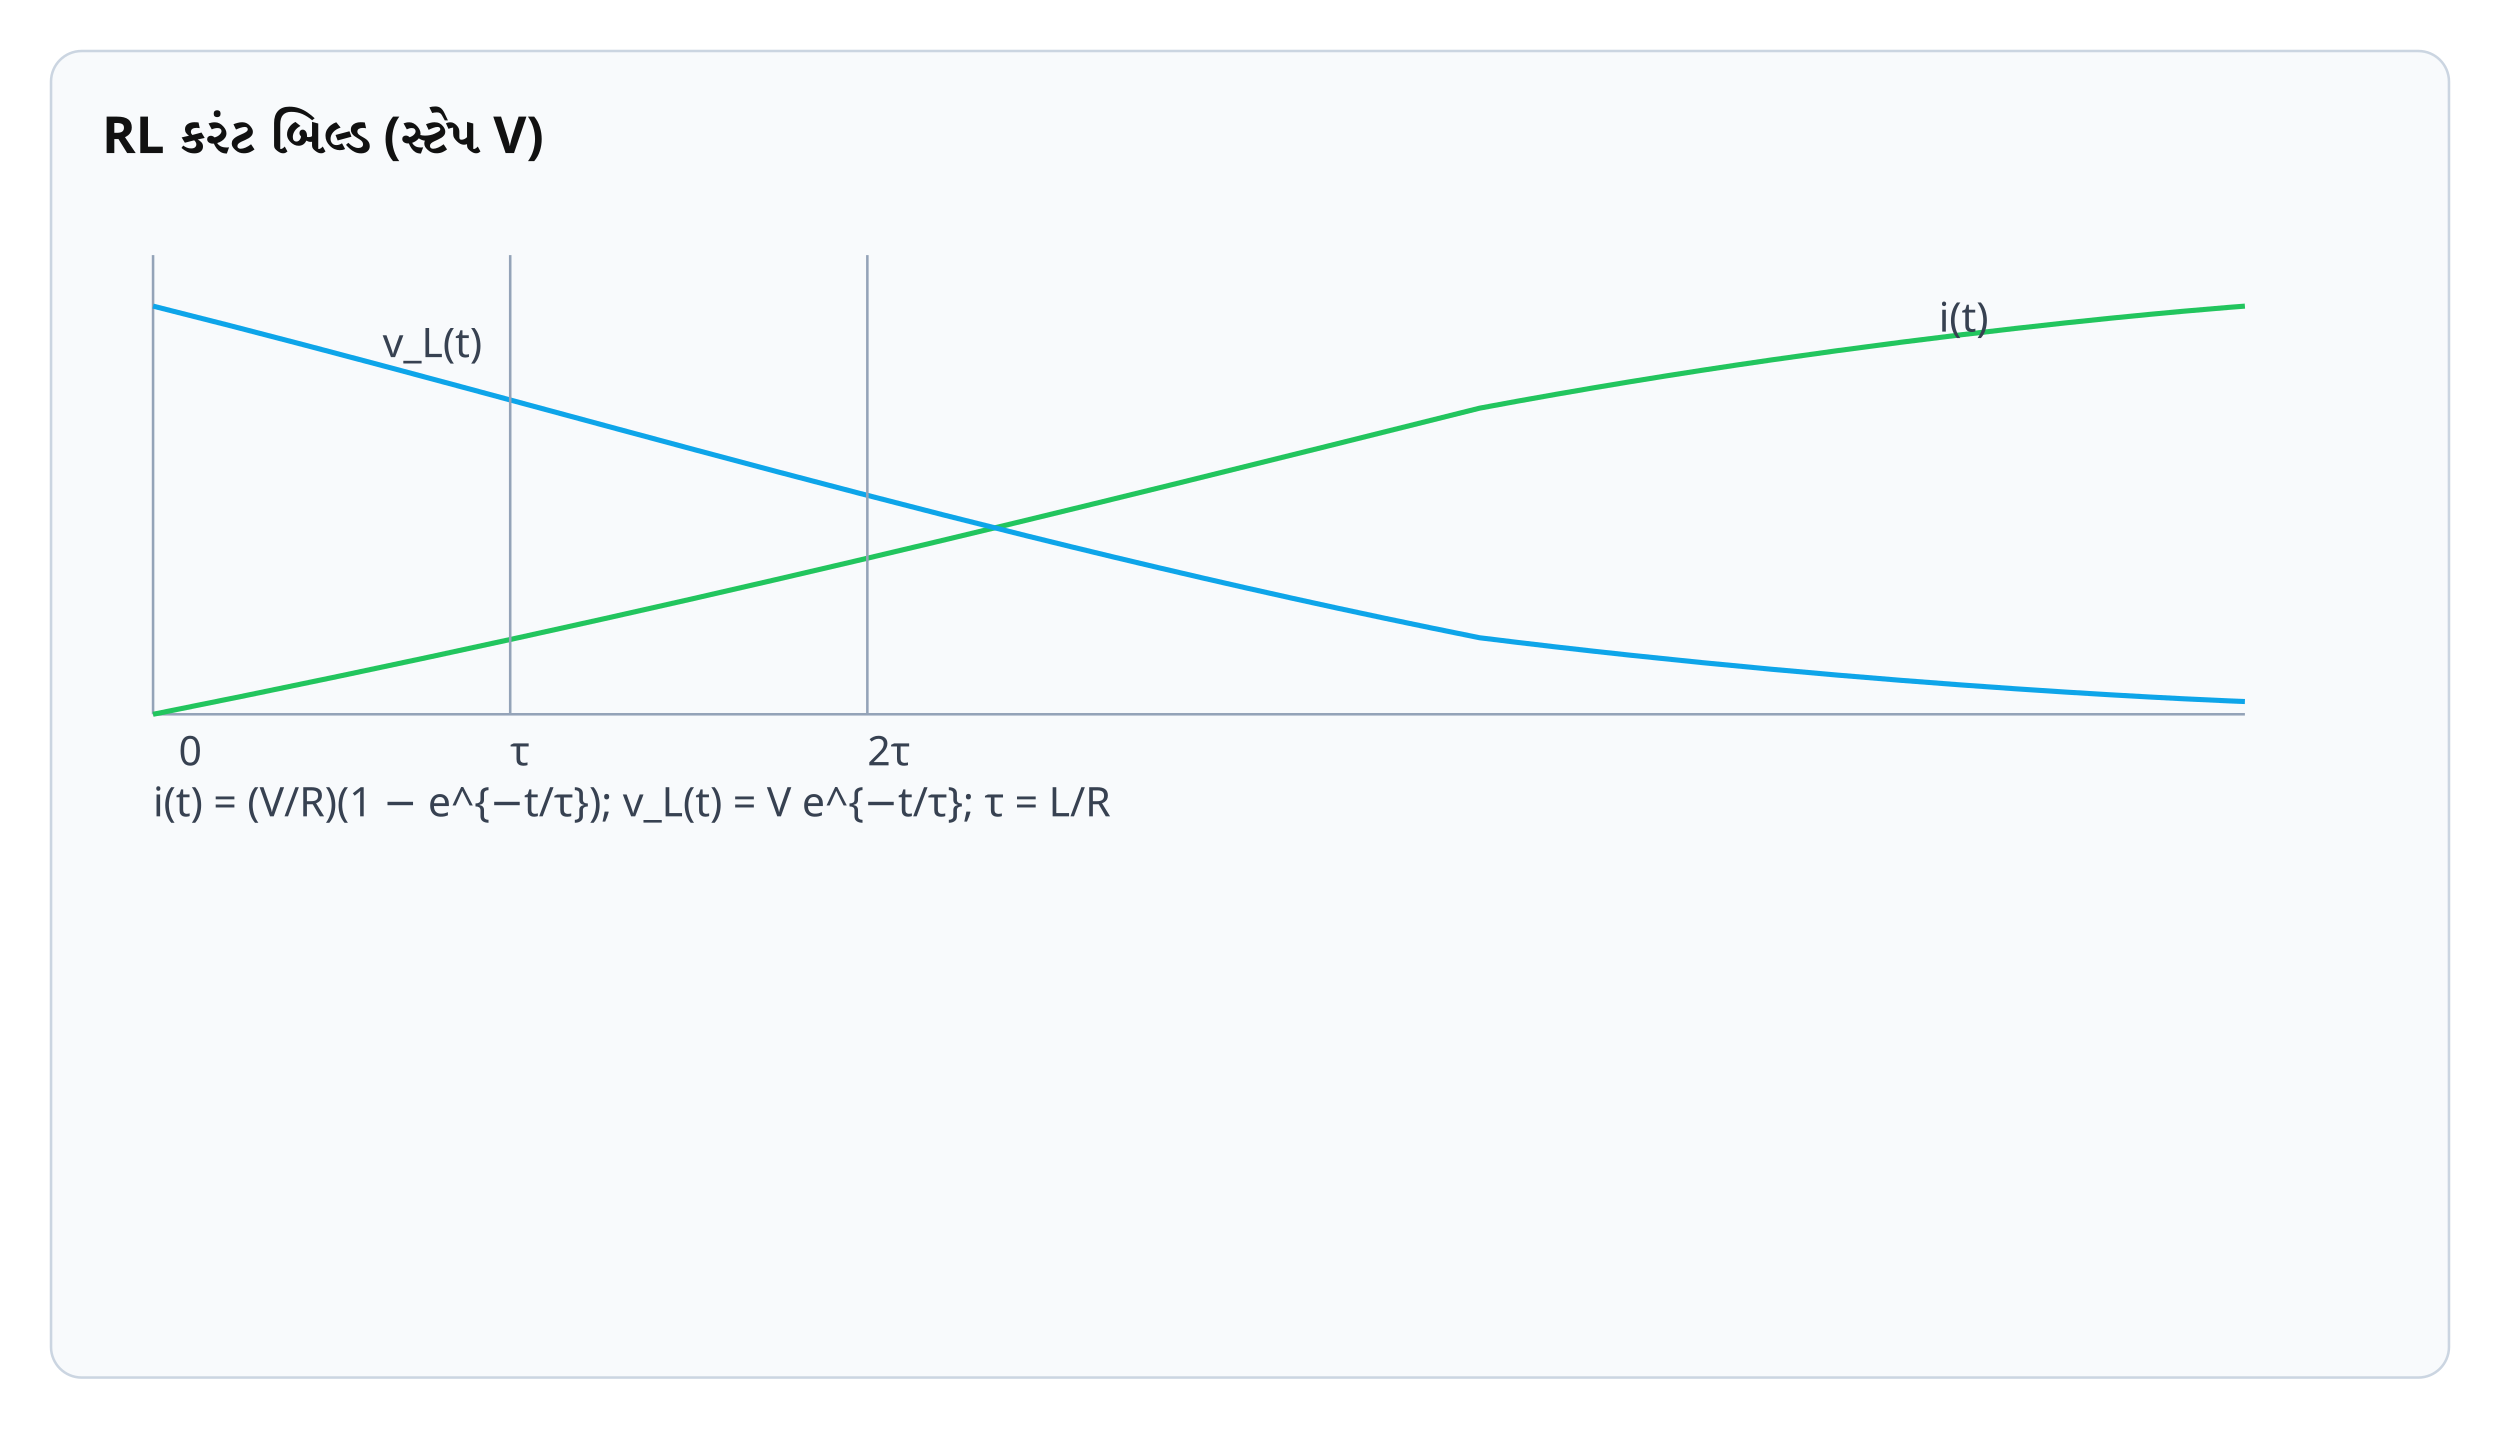
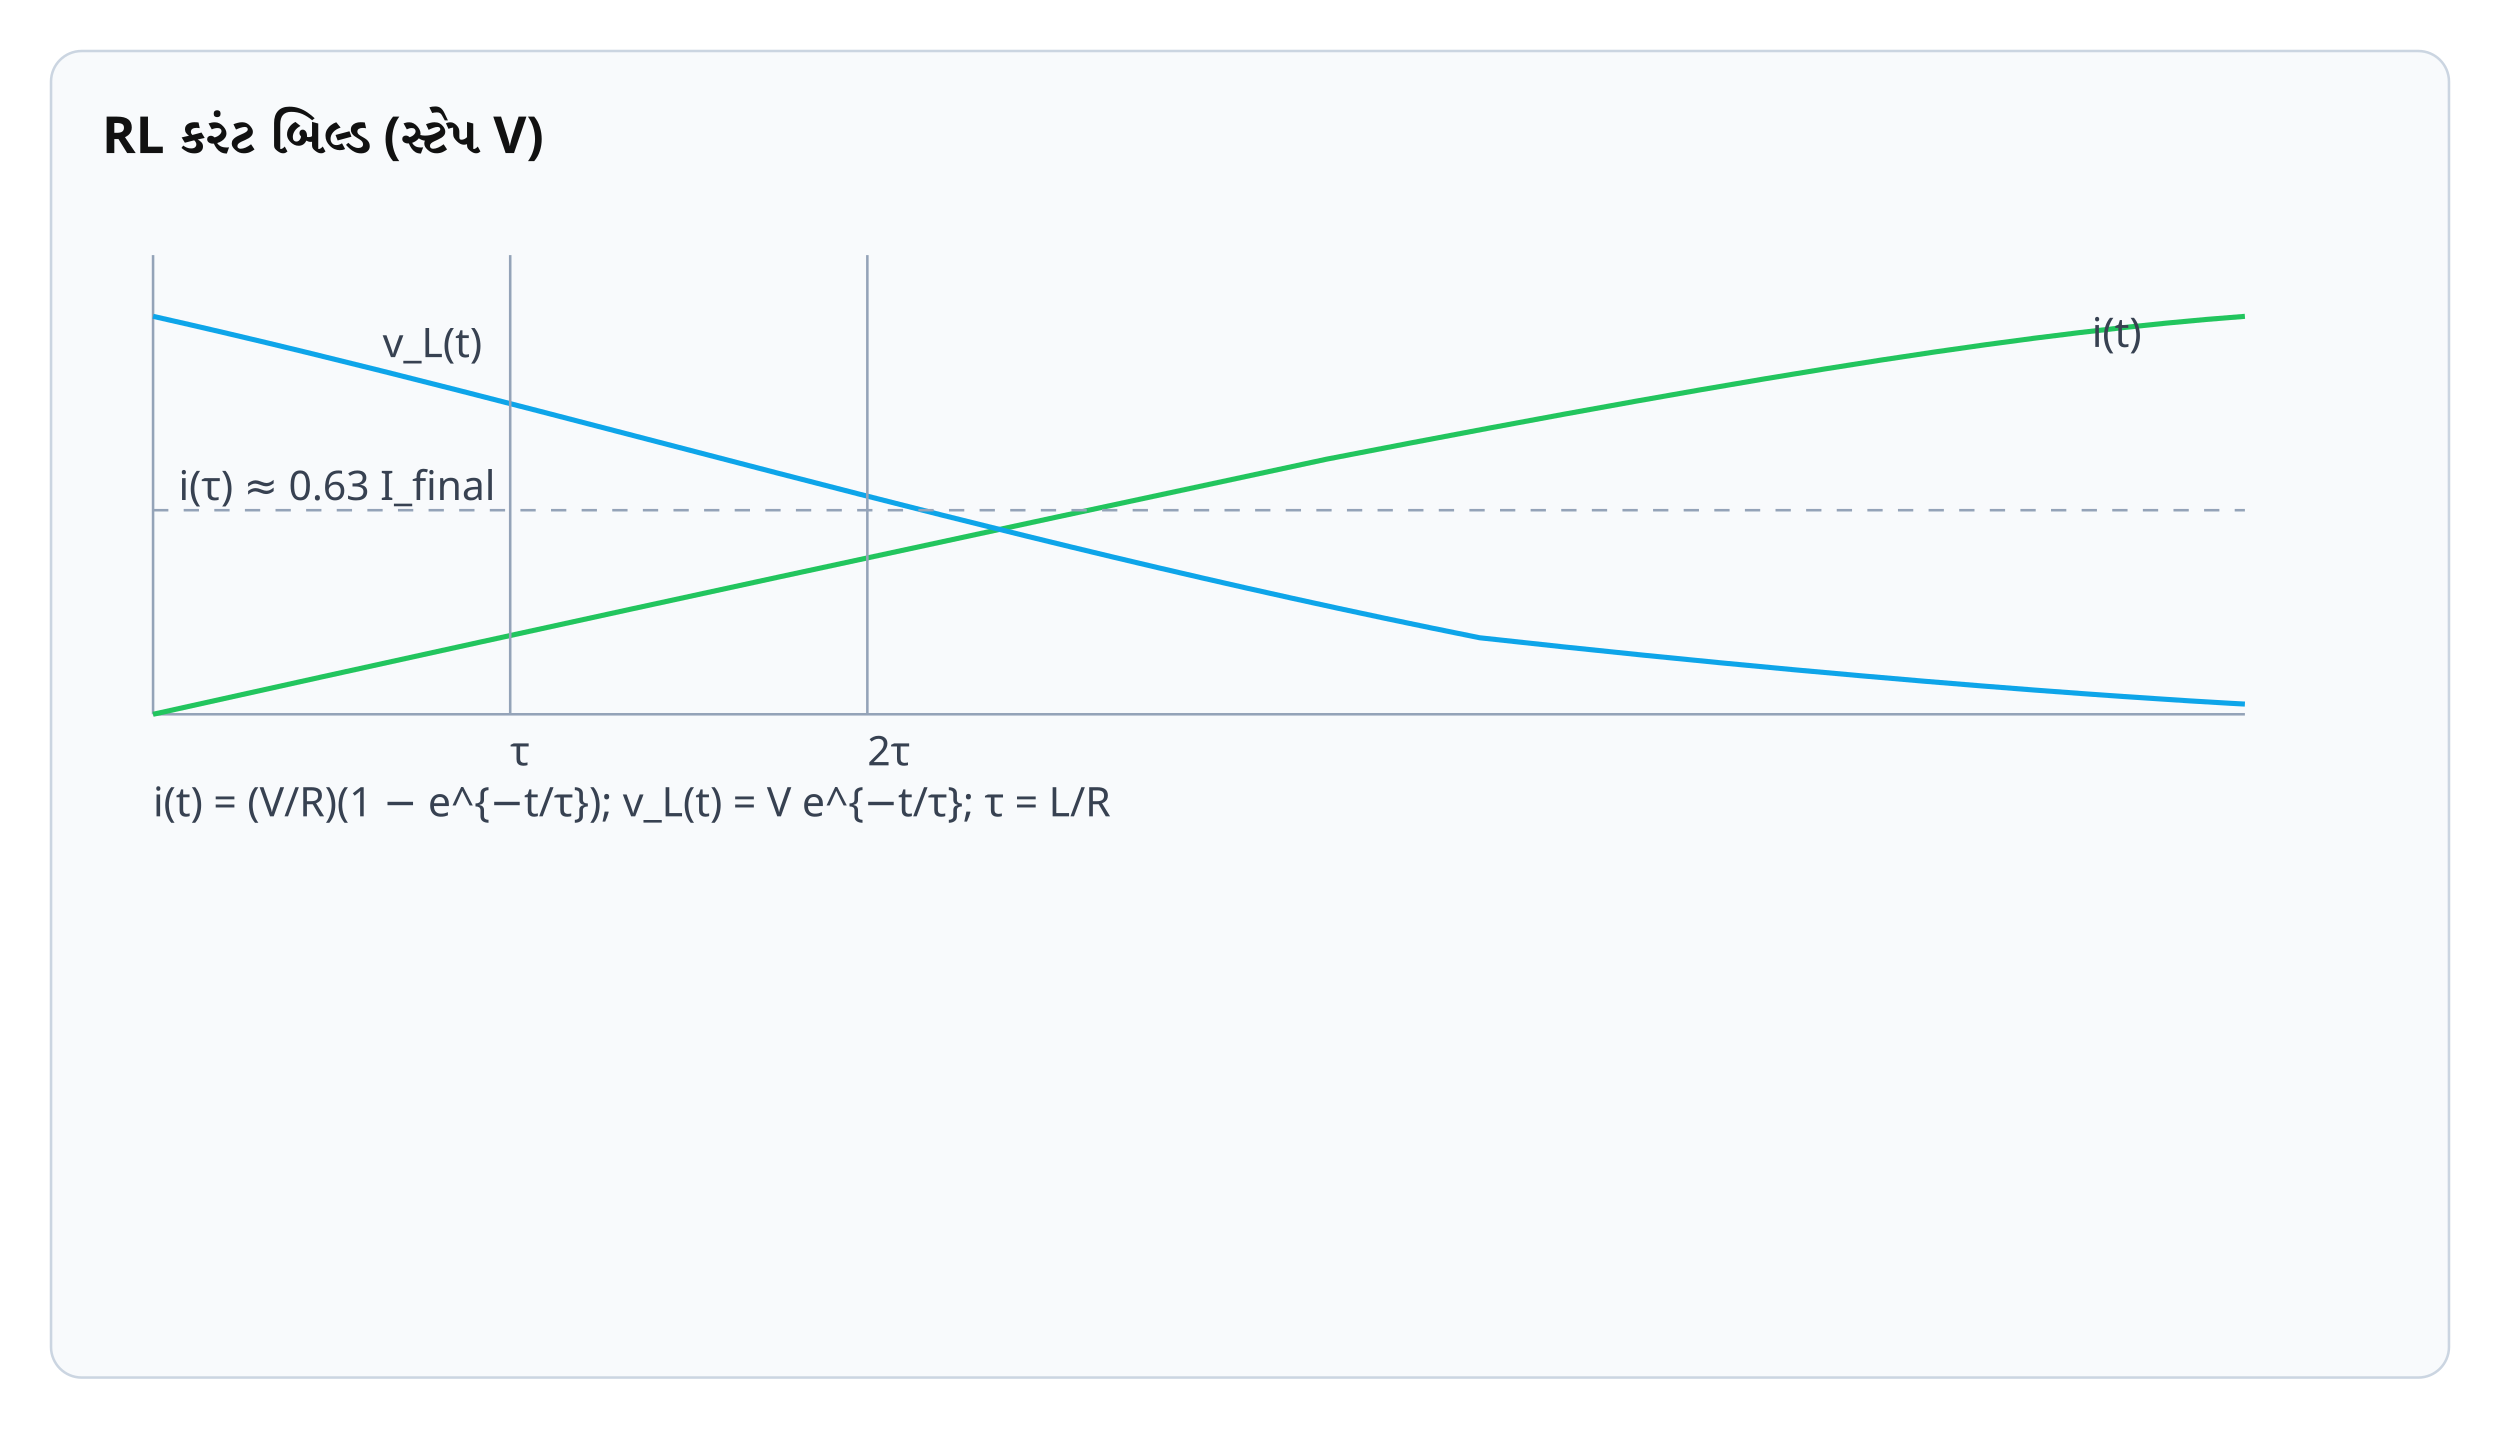
<svg xmlns="http://www.w3.org/2000/svg" width="980" height="560" viewBox="0 0 980 560" role="img" aria-label="RL સ્ટેપ પ્રતિસાદ (કરંટ બિલ્ડ)">
  <defs>
    <style>
      .h { font: 20px sans-serif; font-weight: 700; fill: #111; }
      .s { font: 16px sans-serif; fill: #374151; }
      .axis { stroke: #94a3b8; stroke-width: 1; }
      .i { stroke: #22c55e; stroke-width: 2; fill: none; }
      .vl { stroke: #0ea5e9; stroke-width: 2; fill: none; }
      .box { fill: #f8fafc; stroke: #cbd5e1; }
    </style>
  </defs>
  <rect x="20" y="20" width="940" height="520" rx="12" class="box" />
  <text x="40" y="60" class="h">RL કરંટ બિલ્ડ (સ્ટેપ V)</text>
  <g transform="translate(60,100)">
    <line x1="0" y1="0" x2="0" y2="180" class="axis" />
    <line x1="0" y1="180" x2="820" y2="180" class="axis" />
-     <path d="M0,180 C200,140 360,100 520,60 C680,30 820,20 820,20" class="i" />
-     <text x="700" y="30" class="s">i(t)</text>
-     <path d="M0,20 C160,60 320,110 520,150 C680,170 820,175 820,175" class="vl" />
+     <path d="M0,180 C180,140 320,110 460,80 C640,45 740,30 820,24" class="i" />
+     <text x="760" y="36" class="s">i(t)</text>
+     <path d="M0,24 C160,60 320,110 520,150 C700,170 820,176 820,176" class="vl" />
    <text x="90" y="40" class="s">v_L(t)</text>
-     <text x="10" y="200" class="s">0</text>
+     <line x1="140" y1="180" x2="140" y2="0" class="axis" />
    <text x="140" y="200" class="s">τ</text>
-     <line x1="140" y1="180" x2="140" y2="0" class="axis" />
+     <line x1="280" y1="180" x2="280" y2="0" class="axis" />
    <text x="280" y="200" class="s">2τ</text>
-     <line x1="280" y1="180" x2="280" y2="0" class="axis" />
+     <line x1="0" y1="100" x2="820" y2="100" class="axis" stroke-dasharray="6 6" />
+     <text x="10" y="96" class="s">i(τ) ≈ 0.63 I_final</text>
  </g>
  <g transform="translate(60,320)">
    <text x="0" y="0" class="s">i(t) = (V/R)(1 − e^{−t/τ});  v_L(t) = V e^{−t/τ};  τ = L/R</text>
  </g>
</svg>
